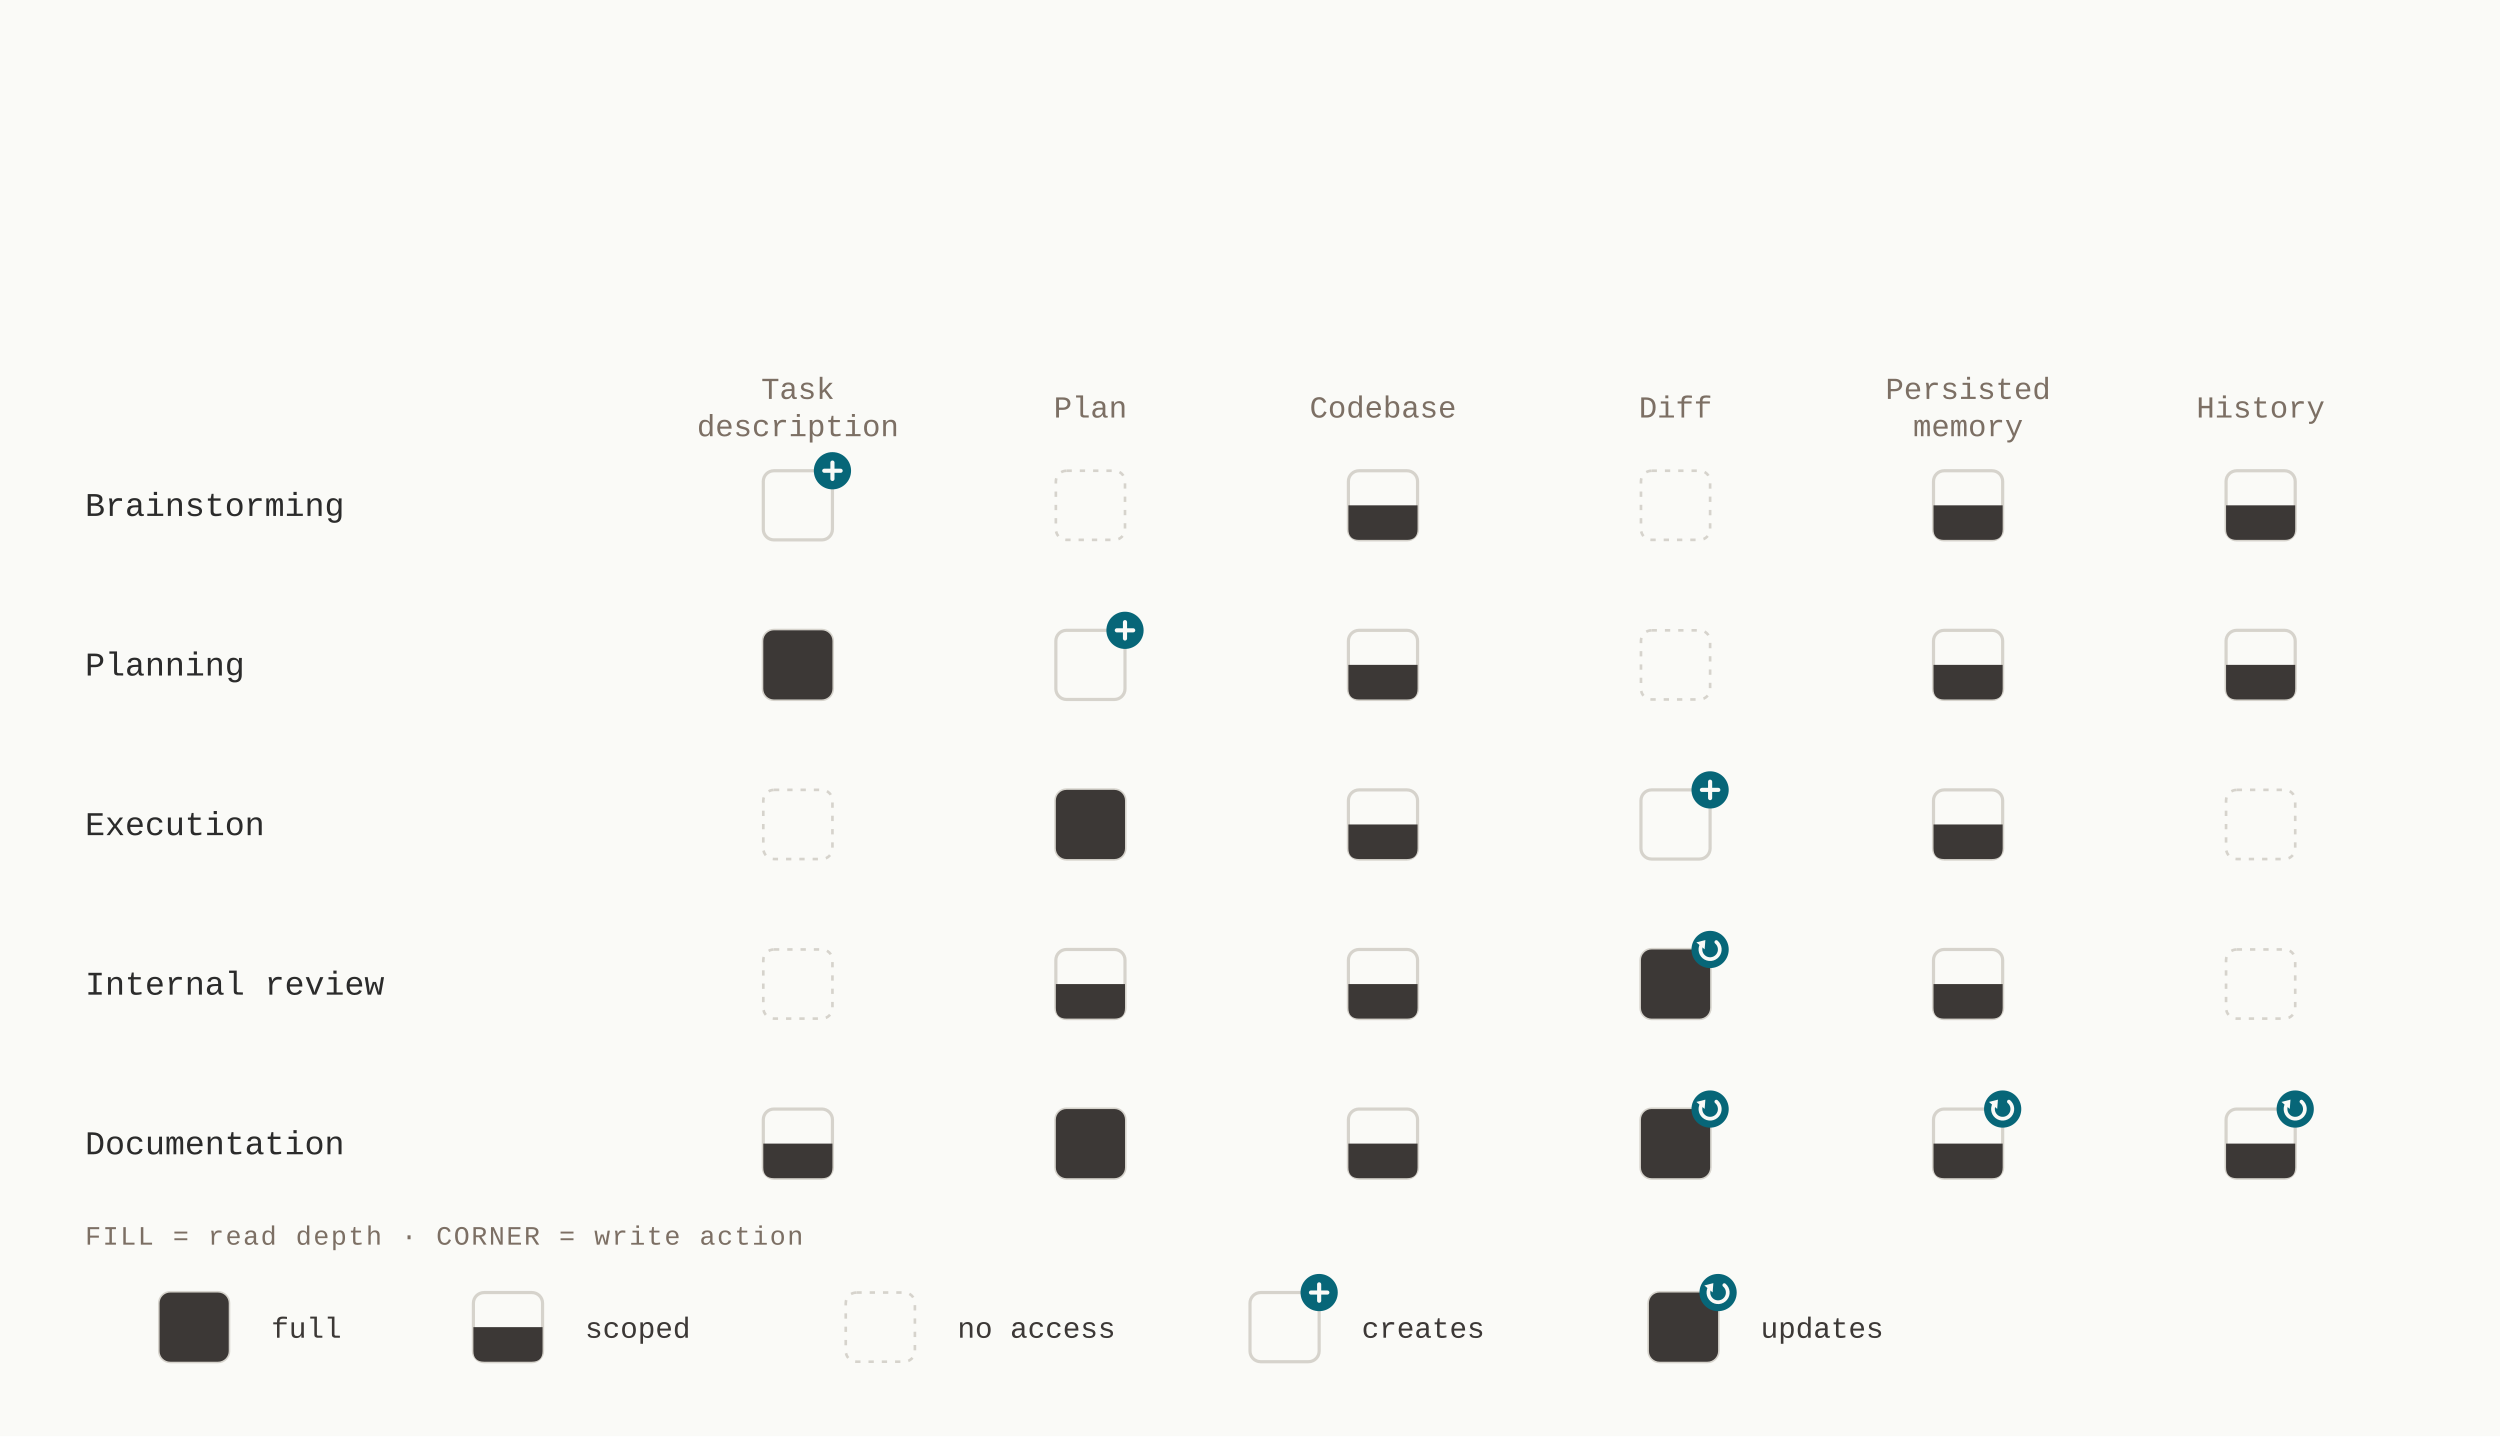
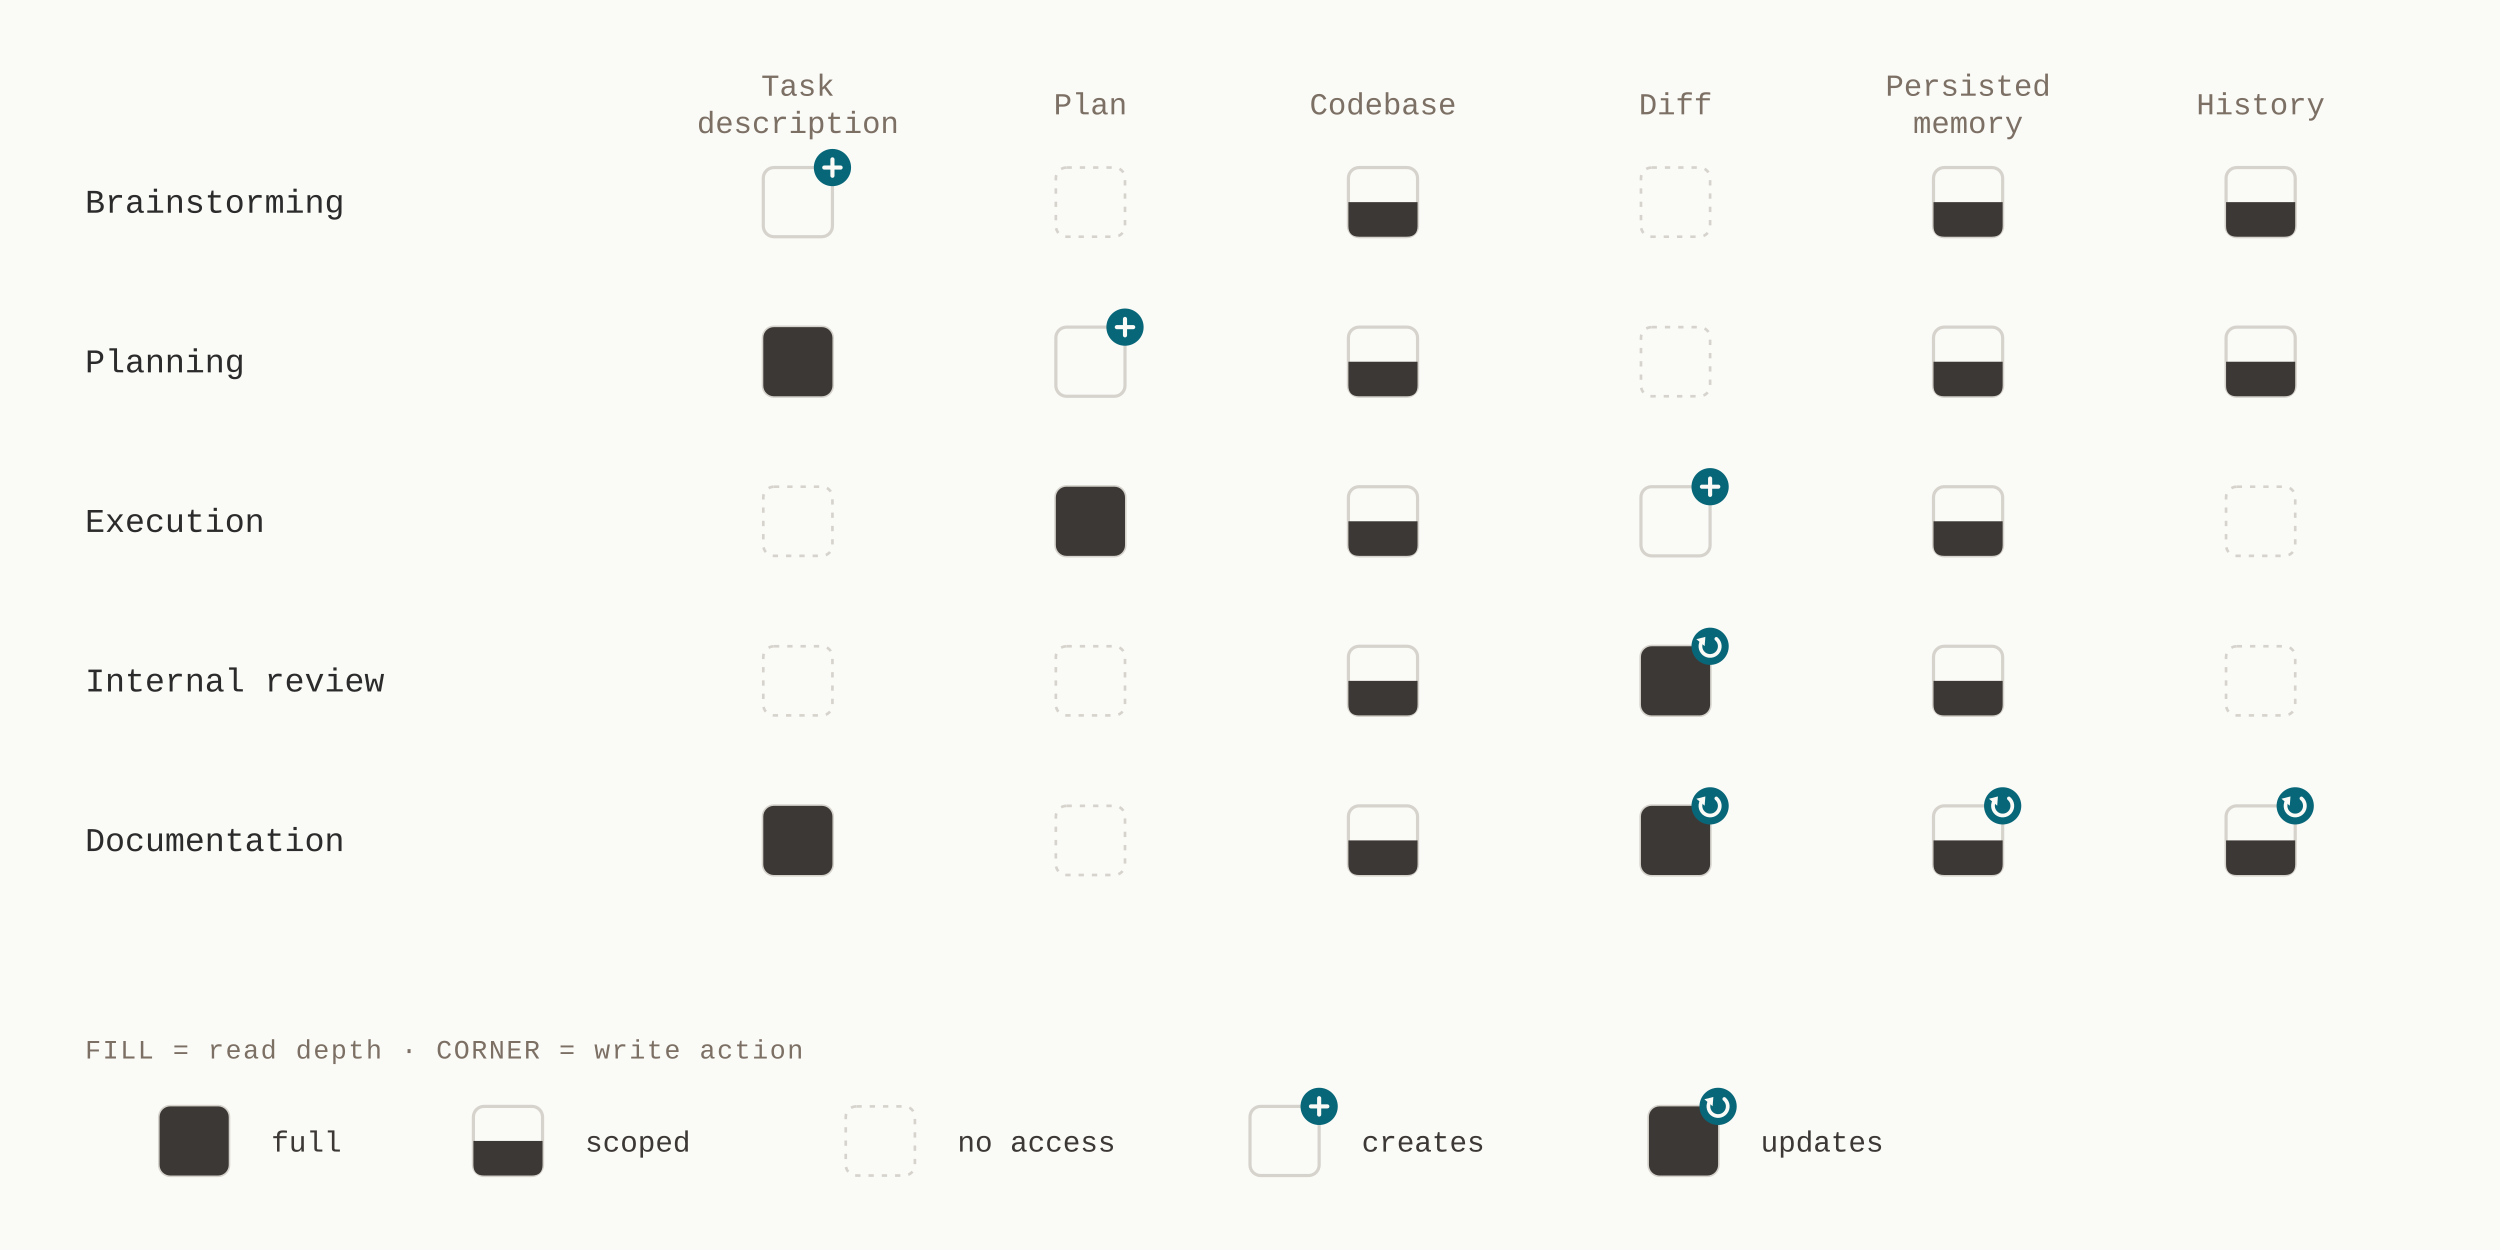
- <svg xmlns="http://www.w3.org/2000/svg" viewBox="0 0 940 540" role="img" aria-labelledby="mx-title mx-desc" font-family="'IBM Plex Mono','Courier New',monospace">
-   <rect x="0" y="0" width="940" height="540" fill="#fafaf7" />
+ <svg xmlns="http://www.w3.org/2000/svg" viewBox="0 114 940 470" role="img" aria-labelledby="mx-title mx-desc" font-family="'IBM Plex Mono','Courier New',monospace">
+   <rect x="0" y="0" width="940" height="584" fill="#fafaf7" />
  <text x="300" y="150" font-size="11.5" text-anchor="middle" fill="#7c6f64">Task</text>
  <text x="300" y="164" font-size="11.5" text-anchor="middle" fill="#7c6f64">description</text>
  <text x="410" y="157" font-size="11.5" text-anchor="middle" fill="#7c6f64">Plan</text>
  <text x="520" y="157" font-size="11.5" text-anchor="middle" fill="#7c6f64">Codebase</text>
  <text x="630" y="157" font-size="11.5" text-anchor="middle" fill="#7c6f64">Diff</text>
  <text x="740" y="150" font-size="11.5" text-anchor="middle" fill="#7c6f64">Persisted</text>
  <text x="740" y="164" font-size="11.5" text-anchor="middle" fill="#7c6f64">memory</text>
  <text x="850" y="157" font-size="11.5" text-anchor="middle" fill="#7c6f64">History</text>
  <text x="32" y="194" font-size="12.5" fill="#2b2b2b">Brainstorming</text>
  <text x="32" y="254" font-size="12.5" fill="#2b2b2b">Planning</text>
  <text x="32" y="314" font-size="12.5" fill="#2b2b2b">Execution</text>
  <text x="32" y="374" font-size="12.5" fill="#2b2b2b">Internal review</text>
  <text x="32" y="434" font-size="12.5" fill="#2b2b2b">Documentation</text>
  <rect x="287" y="177" width="26" height="26" rx="4" fill="none" stroke="#d6d3cc" stroke-width="1.2" />
  <circle cx="313" cy="177" r="7" fill="#076678" />
  <line x1="309.92" y1="177" x2="316.08" y2="177" stroke="#fafaf7" stroke-width="1.55" stroke-linecap="round" />
  <line x1="313" y1="173.92" x2="313" y2="180.08" stroke="#fafaf7" stroke-width="1.55" stroke-linecap="round" />
  <rect x="397" y="177" width="26" height="26" rx="4" fill="none" stroke="#d6d3cc" stroke-width="1" stroke-dasharray="2,3" />
  <rect x="507" y="177" width="26" height="26" rx="4" fill="none" stroke="#d6d3cc" stroke-width="1.2" />
  <path d="M 507 190 L 533 190 L 533 199 Q 533 203 529 203 L 511 203 Q 507 203 507 199 Z" fill="#3c3836" />
  <rect x="617" y="177" width="26" height="26" rx="4" fill="none" stroke="#d6d3cc" stroke-width="1" stroke-dasharray="2,3" />
  <rect x="727" y="177" width="26" height="26" rx="4" fill="none" stroke="#d6d3cc" stroke-width="1.2" />
  <path d="M 727 190 L 753 190 L 753 199 Q 753 203 749 203 L 731 203 Q 727 203 727 199 Z" fill="#3c3836" />
  <rect x="837" y="177" width="26" height="26" rx="4" fill="none" stroke="#d6d3cc" stroke-width="1.2" />
  <path d="M 837 190 L 863 190 L 863 199 Q 863 203 859 203 L 841 203 Q 837 203 837 199 Z" fill="#3c3836" />
  <rect x="287" y="237" width="26" height="26" rx="4" fill="none" stroke="#d6d3cc" stroke-width="1.2" />
  <rect x="287" y="237" width="26" height="26" rx="4" fill="#3c3836" />
  <rect x="397" y="237" width="26" height="26" rx="4" fill="none" stroke="#d6d3cc" stroke-width="1.2" />
  <circle cx="423" cy="237" r="7" fill="#076678" />
  <line x1="419.92" y1="237" x2="426.08" y2="237" stroke="#fafaf7" stroke-width="1.55" stroke-linecap="round" />
  <line x1="423" y1="233.92" x2="423" y2="240.08" stroke="#fafaf7" stroke-width="1.55" stroke-linecap="round" />
  <rect x="507" y="237" width="26" height="26" rx="4" fill="none" stroke="#d6d3cc" stroke-width="1.2" />
  <path d="M 507 250 L 533 250 L 533 259 Q 533 263 529 263 L 511 263 Q 507 263 507 259 Z" fill="#3c3836" />
  <rect x="617" y="237" width="26" height="26" rx="4" fill="none" stroke="#d6d3cc" stroke-width="1" stroke-dasharray="2,3" />
  <rect x="727" y="237" width="26" height="26" rx="4" fill="none" stroke="#d6d3cc" stroke-width="1.2" />
  <path d="M 727 250 L 753 250 L 753 259 Q 753 263 749 263 L 731 263 Q 727 263 727 259 Z" fill="#3c3836" />
  <rect x="837" y="237" width="26" height="26" rx="4" fill="none" stroke="#d6d3cc" stroke-width="1.2" />
  <path d="M 837 250 L 863 250 L 863 259 Q 863 263 859 263 L 841 263 Q 837 263 837 259 Z" fill="#3c3836" />
  <rect x="287" y="297" width="26" height="26" rx="4" fill="none" stroke="#d6d3cc" stroke-width="1" stroke-dasharray="2,3" />
  <rect x="397" y="297" width="26" height="26" rx="4" fill="none" stroke="#d6d3cc" stroke-width="1.2" />
  <rect x="397" y="297" width="26" height="26" rx="4" fill="#3c3836" />
  <rect x="507" y="297" width="26" height="26" rx="4" fill="none" stroke="#d6d3cc" stroke-width="1.2" />
  <path d="M 507 310 L 533 310 L 533 319 Q 533 323 529 323 L 511 323 Q 507 323 507 319 Z" fill="#3c3836" />
  <rect x="617" y="297" width="26" height="26" rx="4" fill="none" stroke="#d6d3cc" stroke-width="1.2" />
  <circle cx="643" cy="297" r="7" fill="#076678" />
  <line x1="639.92" y1="297" x2="646.08" y2="297" stroke="#fafaf7" stroke-width="1.55" stroke-linecap="round" />
  <line x1="643" y1="293.92" x2="643" y2="300.08" stroke="#fafaf7" stroke-width="1.55" stroke-linecap="round" />
  <rect x="727" y="297" width="26" height="26" rx="4" fill="none" stroke="#d6d3cc" stroke-width="1.2" />
  <path d="M 727 310 L 753 310 L 753 319 Q 753 323 749 323 L 731 323 Q 727 323 727 319 Z" fill="#3c3836" />
  <rect x="837" y="297" width="26" height="26" rx="4" fill="none" stroke="#d6d3cc" stroke-width="1" stroke-dasharray="2,3" />
  <rect x="287" y="357" width="26" height="26" rx="4" fill="none" stroke="#d6d3cc" stroke-width="1" stroke-dasharray="2,3" />
-   <rect x="397" y="357" width="26" height="26" rx="4" fill="none" stroke="#d6d3cc" stroke-width="1.2" />
-   <path d="M 397 370 L 423 370 L 423 379 Q 423 383 419 383 L 401 383 Q 397 383 397 379 Z" fill="#3c3836" />
+   <rect x="397" y="357" width="26" height="26" rx="4" fill="none" stroke="#d6d3cc" stroke-width="1" stroke-dasharray="2,3" />
  <rect x="507" y="357" width="26" height="26" rx="4" fill="none" stroke="#d6d3cc" stroke-width="1.2" />
  <path d="M 507 370 L 533 370 L 533 379 Q 533 383 529 383 L 511 383 Q 507 383 507 379 Z" fill="#3c3836" />
  <rect x="617" y="357" width="26" height="26" rx="4" fill="none" stroke="#d6d3cc" stroke-width="1.2" />
  <rect x="617" y="357" width="26" height="26" rx="4" fill="#3c3836" />
  <circle cx="643" cy="357" r="7" fill="#076678" />
  <path d="M 645.34 354.21 A 3.64 3.64 0 1 1 640.21 354.66" fill="none" stroke="#fafaf7" stroke-width="1.4" stroke-linecap="round" />
  <path d="M 641.22 353.46 L 640.95 356.95 L 637.83 354.33 Z" fill="#fafaf7" />
  <rect x="727" y="357" width="26" height="26" rx="4" fill="none" stroke="#d6d3cc" stroke-width="1.2" />
  <path d="M 727 370 L 753 370 L 753 379 Q 753 383 749 383 L 731 383 Q 727 383 727 379 Z" fill="#3c3836" />
  <rect x="837" y="357" width="26" height="26" rx="4" fill="none" stroke="#d6d3cc" stroke-width="1" stroke-dasharray="2,3" />
  <rect x="287" y="417" width="26" height="26" rx="4" fill="none" stroke="#d6d3cc" stroke-width="1.2" />
-   <path d="M 287 430 L 313 430 L 313 439 Q 313 443 309 443 L 291 443 Q 287 443 287 439 Z" fill="#3c3836" />
-   <rect x="397" y="417" width="26" height="26" rx="4" fill="none" stroke="#d6d3cc" stroke-width="1.2" />
-   <rect x="397" y="417" width="26" height="26" rx="4" fill="#3c3836" />
+   <rect x="287" y="417" width="26" height="26" rx="4" fill="#3c3836" />
+   <rect x="397" y="417" width="26" height="26" rx="4" fill="none" stroke="#d6d3cc" stroke-width="1" stroke-dasharray="2,3" />
  <rect x="507" y="417" width="26" height="26" rx="4" fill="none" stroke="#d6d3cc" stroke-width="1.2" />
  <path d="M 507 430 L 533 430 L 533 439 Q 533 443 529 443 L 511 443 Q 507 443 507 439 Z" fill="#3c3836" />
  <rect x="617" y="417" width="26" height="26" rx="4" fill="none" stroke="#d6d3cc" stroke-width="1.2" />
  <rect x="617" y="417" width="26" height="26" rx="4" fill="#3c3836" />
  <circle cx="643" cy="417" r="7" fill="#076678" />
  <path d="M 645.34 414.21 A 3.64 3.64 0 1 1 640.21 414.66" fill="none" stroke="#fafaf7" stroke-width="1.4" stroke-linecap="round" />
  <path d="M 641.22 413.46 L 640.95 416.95 L 637.83 414.33 Z" fill="#fafaf7" />
  <rect x="727" y="417" width="26" height="26" rx="4" fill="none" stroke="#d6d3cc" stroke-width="1.2" />
  <path d="M 727 430 L 753 430 L 753 439 Q 753 443 749 443 L 731 443 Q 727 443 727 439 Z" fill="#3c3836" />
  <circle cx="753" cy="417" r="7" fill="#076678" />
  <path d="M 755.34 414.21 A 3.64 3.64 0 1 1 750.21 414.66" fill="none" stroke="#fafaf7" stroke-width="1.4" stroke-linecap="round" />
  <path d="M 751.22 413.46 L 750.95 416.95 L 747.83 414.33 Z" fill="#fafaf7" />
  <rect x="837" y="417" width="26" height="26" rx="4" fill="none" stroke="#d6d3cc" stroke-width="1.2" />
  <path d="M 837 430 L 863 430 L 863 439 Q 863 443 859 443 L 841 443 Q 837 443 837 439 Z" fill="#3c3836" />
  <circle cx="863" cy="417" r="7" fill="#076678" />
  <path d="M 865.34 414.21 A 3.64 3.64 0 1 1 860.21 414.66" fill="none" stroke="#fafaf7" stroke-width="1.4" stroke-linecap="round" />
  <path d="M 861.22 413.46 L 860.95 416.95 L 857.83 414.33 Z" fill="#fafaf7" />
-   <text x="32" y="468" font-size="10" letter-spacing="0.06em" fill="#7c6f64">FILL = read depth · CORNER = write action</text>
-   <rect x="60" y="486" width="26" height="26" rx="4" fill="none" stroke="#d6d3cc" stroke-width="1.2" />
-   <rect x="60" y="486" width="26" height="26" rx="4" fill="#3c3836" />
-   <text x="102" y="503" font-size="11" fill="#3c3836">full</text>
-   <rect x="178" y="486" width="26" height="26" rx="4" fill="none" stroke="#d6d3cc" stroke-width="1.2" />
-   <path d="M 178 499 L 204 499 L 204 508 Q 204 512 200 512 L 182 512 Q 178 512 178 508 Z" fill="#3c3836" />
-   <text x="220" y="503" font-size="11" fill="#3c3836">scoped</text>
-   <rect x="318" y="486" width="26" height="26" rx="4" fill="none" stroke="#d6d3cc" stroke-width="1" stroke-dasharray="2,3" />
-   <text x="360" y="503" font-size="11" fill="#3c3836">no access</text>
-   <rect x="470" y="486" width="26" height="26" rx="4" fill="none" stroke="#d6d3cc" stroke-width="1.2" />
-   <circle cx="496" cy="486" r="7" fill="#076678" />
-   <line x1="492.92" y1="486" x2="499.08" y2="486" stroke="#fafaf7" stroke-width="1.55" stroke-linecap="round" />
-   <line x1="496" y1="482.92" x2="496" y2="489.08" stroke="#fafaf7" stroke-width="1.55" stroke-linecap="round" />
-   <text x="512" y="503" font-size="11" fill="#3c3836">creates</text>
-   <rect x="620" y="486" width="26" height="26" rx="4" fill="none" stroke="#d6d3cc" stroke-width="1.2" />
-   <rect x="620" y="486" width="26" height="26" rx="4" fill="#3c3836" />
-   <circle cx="646" cy="486" r="7" fill="#076678" />
-   <path d="M 648.34 483.21 A 3.64 3.64 0 1 1 643.21 483.66" fill="none" stroke="#fafaf7" stroke-width="1.4" stroke-linecap="round" />
-   <path d="M 644.22 482.46 L 643.95 485.95 L 640.83 483.33 Z" fill="#fafaf7" />
-   <text x="662" y="503" font-size="11" fill="#3c3836">updates</text>
+   <text x="32" y="512" font-size="10" letter-spacing="0.06em" fill="#7c6f64">FILL = read depth · CORNER = write action</text>
+   <rect x="60" y="530" width="26" height="26" rx="4" fill="none" stroke="#d6d3cc" stroke-width="1.2" />
+   <rect x="60" y="530" width="26" height="26" rx="4" fill="#3c3836" />
+   <text x="102" y="547" font-size="11" fill="#3c3836">full</text>
+   <rect x="178" y="530" width="26" height="26" rx="4" fill="none" stroke="#d6d3cc" stroke-width="1.2" />
+   <path d="M 178 543 L 204 543 L 204 552 Q 204 556 200 556 L 182 556 Q 178 556 178 552 Z" fill="#3c3836" />
+   <text x="220" y="547" font-size="11" fill="#3c3836">scoped</text>
+   <rect x="318" y="530" width="26" height="26" rx="4" fill="none" stroke="#d6d3cc" stroke-width="1" stroke-dasharray="2,3" />
+   <text x="360" y="547" font-size="11" fill="#3c3836">no access</text>
+   <rect x="470" y="530" width="26" height="26" rx="4" fill="none" stroke="#d6d3cc" stroke-width="1.2" />
+   <circle cx="496" cy="530" r="7" fill="#076678" />
+   <line x1="492.92" y1="530" x2="499.08" y2="530" stroke="#fafaf7" stroke-width="1.55" stroke-linecap="round" />
+   <line x1="496" y1="526.92" x2="496" y2="533.08" stroke="#fafaf7" stroke-width="1.55" stroke-linecap="round" />
+   <text x="512" y="547" font-size="11" fill="#3c3836">creates</text>
+   <rect x="620" y="530" width="26" height="26" rx="4" fill="none" stroke="#d6d3cc" stroke-width="1.2" />
+   <rect x="620" y="530" width="26" height="26" rx="4" fill="#3c3836" />
+   <circle cx="646" cy="530" r="7" fill="#076678" />
+   <path d="M 648.34 527.21 A 3.64 3.64 0 1 1 643.21 527.66" fill="none" stroke="#fafaf7" stroke-width="1.4" stroke-linecap="round" />
+   <path d="M 644.22 526.46 L 643.95 529.95 L 640.83 527.33 Z" fill="#fafaf7" />
+   <text x="662" y="547" font-size="11" fill="#3c3836">updates</text>
</svg>
